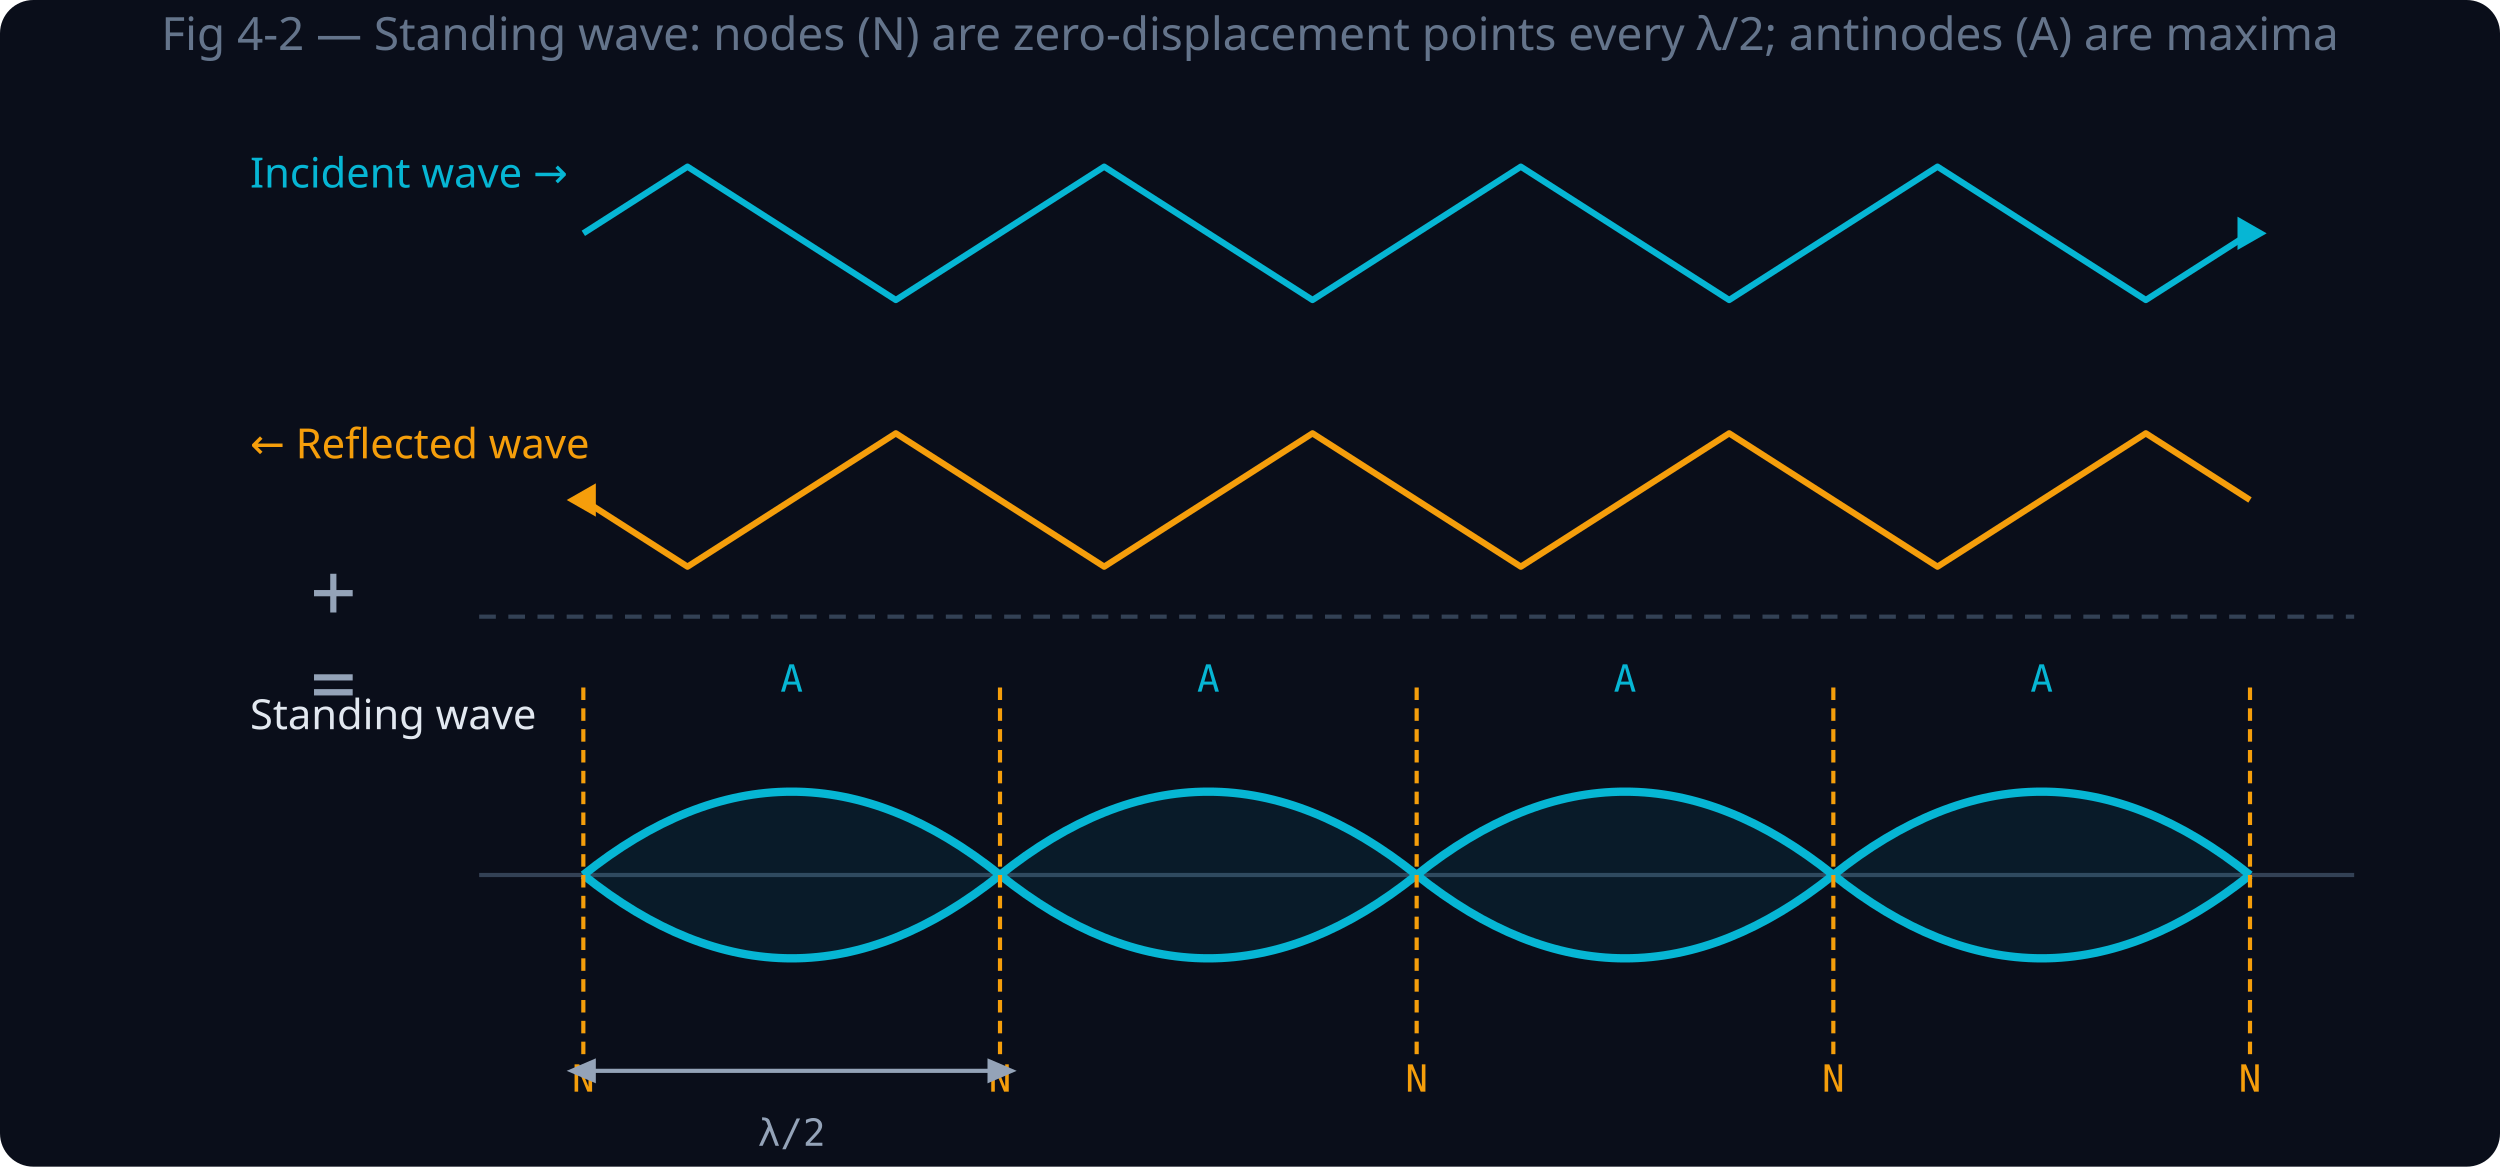
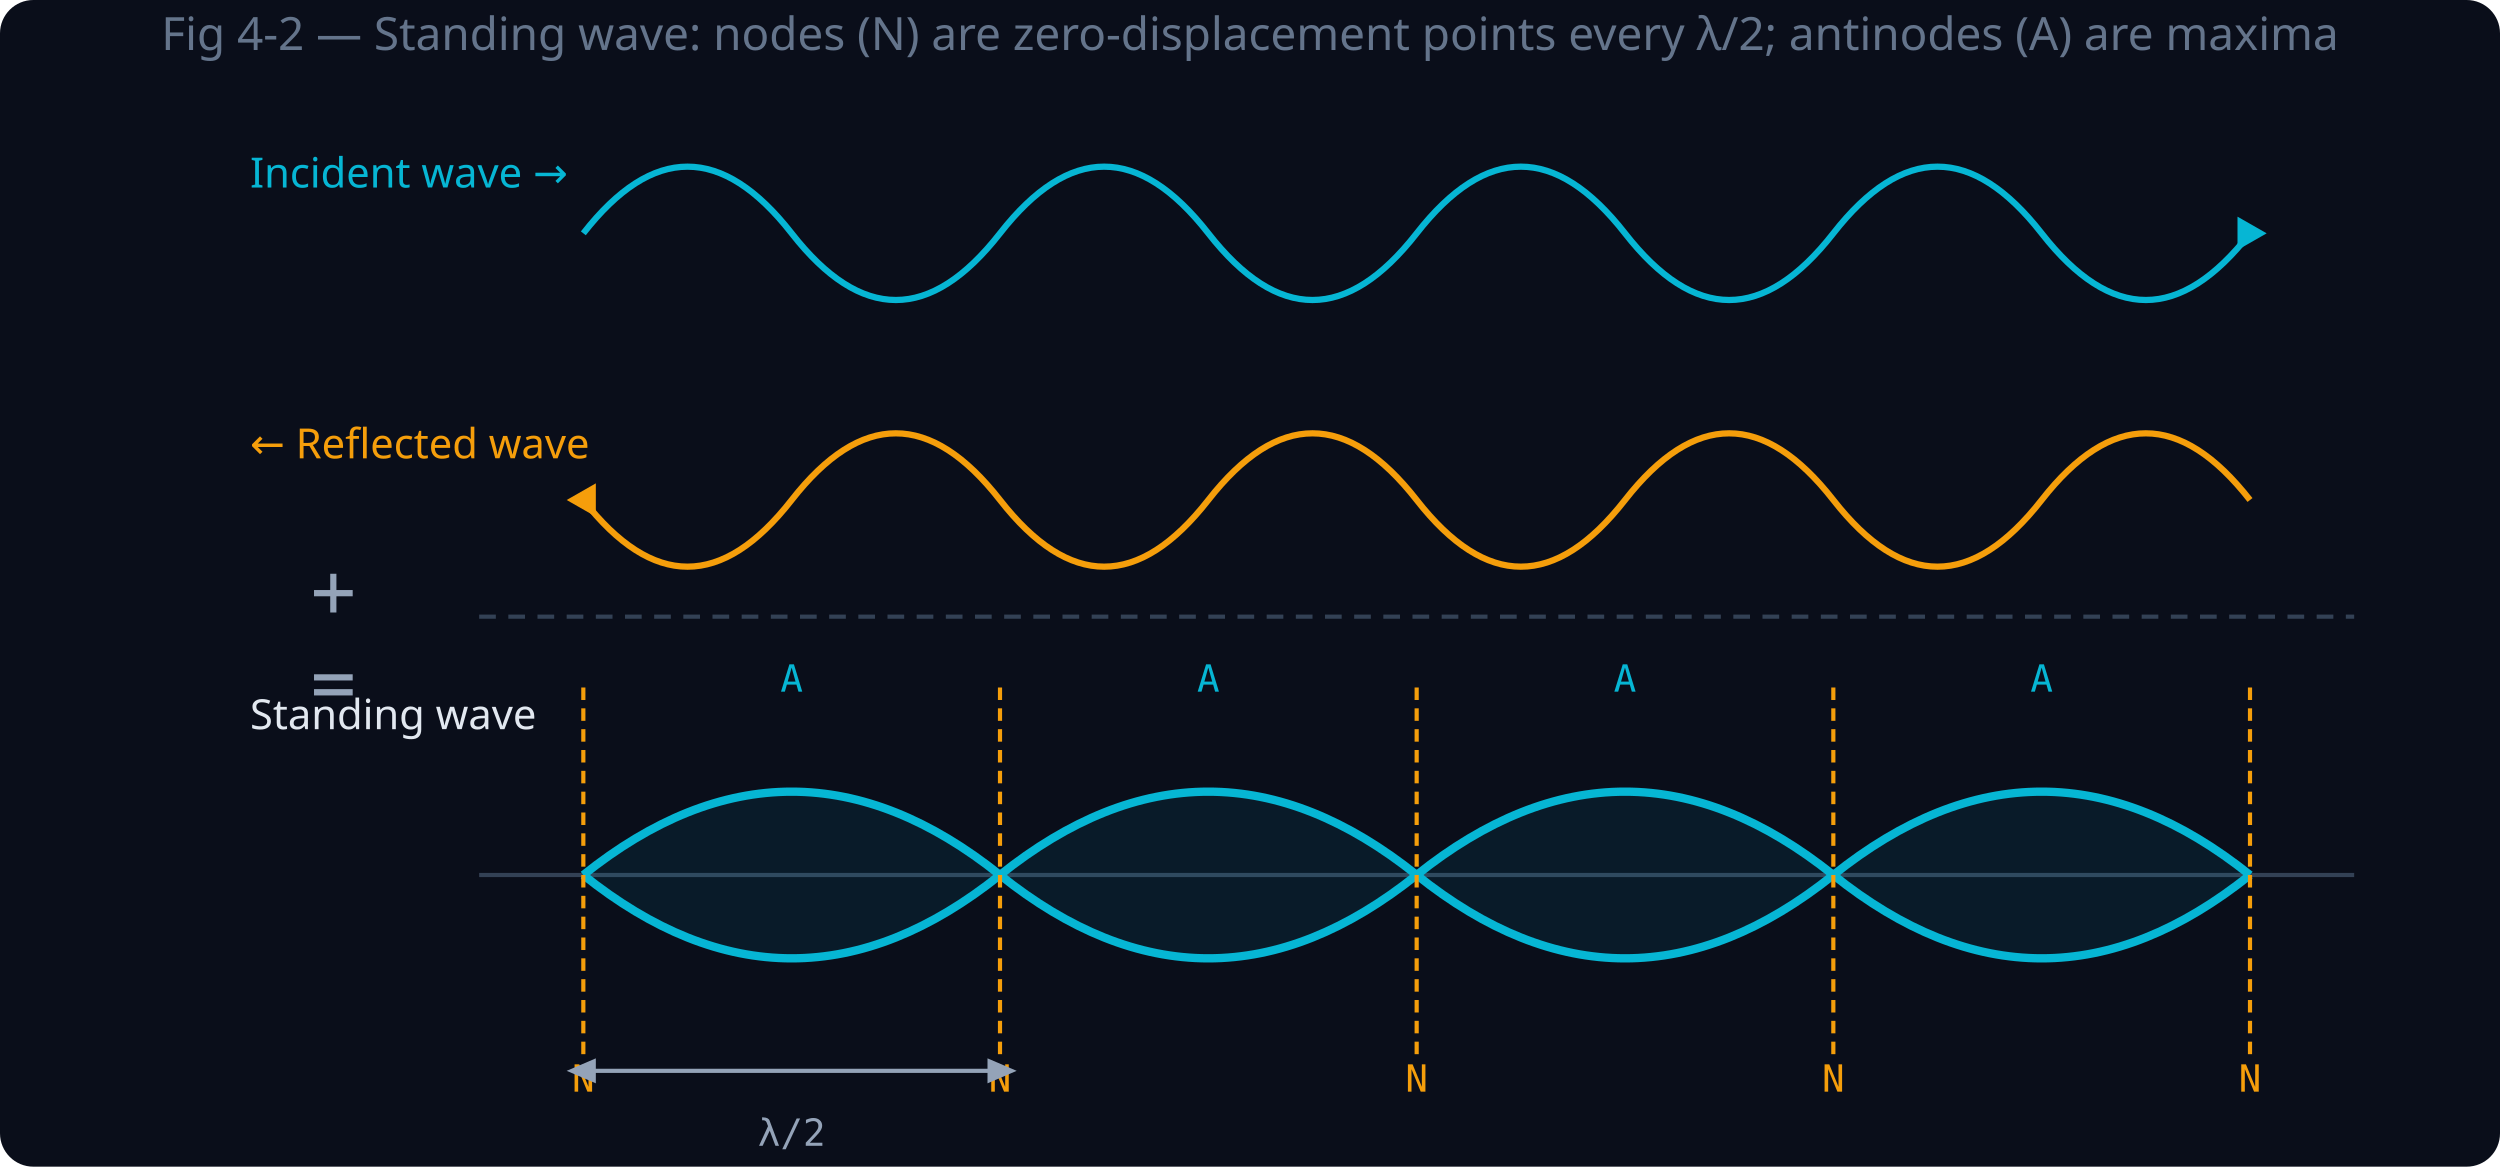
<svg xmlns="http://www.w3.org/2000/svg" viewBox="0 0 600 280" width="600" height="280">
  <rect width="600" height="280" fill="#0a0e1a" rx="8" />
  <text x="60" y="45" font-family="IBM Plex Sans, sans-serif" font-size="10" fill="#06b6d4">Incident wave →</text>
-   <path d="M 140,56 L 165,40 L 190,56 L 215,72 L 240,56 L 265,40 L 290,56 L 315,72 L 340,56 L 365,40 L 390,56 L 415,72 L 440,56 L 465,40 L 490,56 L 515,72 L 540,56" stroke="#06b6d4" stroke-width="1.5" fill="none" stroke-linejoin="round" />
+   <path d="M 140,56 Q 165,24 190,56 Q 215,88 240,56 Q 265,24 290,56 Q 315,88 340,56 Q 365,24 390,56 Q 415,88 440,56 Q 465,24 490,56 Q 515,88 540,56" stroke="#06b6d4" stroke-width="1.5" fill="none" />
  <polygon points="537,52 537,60 544,56" fill="#06b6d4" />
  <text x="60" y="110" font-family="IBM Plex Sans, sans-serif" font-size="10" fill="#f59e0b">← Reflected wave</text>
-   <path d="M 140,120 L 165,136 L 190,120 L 215,104 L 240,120 L 265,136 L 290,120 L 315,104 L 340,120 L 365,136 L 390,120 L 415,104 L 440,120 L 465,136 L 490,120 L 515,104 L 540,120" stroke="#f59e0b" stroke-width="1.5" fill="none" stroke-linejoin="round" />
+   <path d="M 140,120 Q 165,152 190,120 Q 215,88 240,120 Q 265,152 290,120 Q 315,88 340,120 Q 365,152 390,120 Q 415,88 440,120 Q 465,152 490,120 Q 515,88 540,120" stroke="#f59e0b" stroke-width="1.5" fill="none" />
  <polygon points="143,124 143,116 136,120" fill="#f59e0b" />
  <text x="80" y="148" font-family="IBM Plex Mono, monospace" font-size="18" fill="#94a3b8" text-anchor="middle">+</text>
  <line x1="115" y1="148" x2="565" y2="148" stroke="#334155" stroke-width="1" stroke-dasharray="4,3" />
  <text x="80" y="170" font-family="IBM Plex Mono, monospace" font-size="18" fill="#94a3b8" text-anchor="middle">=</text>
  <text x="60" y="175" font-family="IBM Plex Sans, sans-serif" font-size="10" fill="#e2e8f0">Standing wave</text>
  <line x1="115" y1="210" x2="565" y2="210" stroke="#334155" stroke-width="1" />
  <path d="M 140,210 Q 190,170 240,210 Q 290,170 340,210 Q 390,170 440,210 Q 490,170 540,210" stroke="#06b6d4" stroke-width="2" fill="none" />
  <path d="M 140,210 Q 190,250 240,210 Q 290,250 340,210 Q 390,250 440,210 Q 490,250 540,210" stroke="#06b6d4" stroke-width="2" fill="none" />
  <path d="M 140,210 Q 190,170 240,210 Q 290,170 340,210 Q 390,170 440,210 Q 490,170 540,210 Q 490,250 440,210 Q 390,250 340,210 Q 290,250 240,210 Q 190,250 140,210 Z" fill="#06b6d4" fill-opacity="0.08" />
  <line x1="140" y1="165" x2="140" y2="255" stroke="#f59e0b" stroke-width="1" stroke-dasharray="3,2" />
  <text x="140" y="262" font-family="IBM Plex Mono, monospace" font-size="9" fill="#f59e0b" text-anchor="middle">N</text>
  <line x1="240" y1="165" x2="240" y2="255" stroke="#f59e0b" stroke-width="1" stroke-dasharray="3,2" />
  <text x="240" y="262" font-family="IBM Plex Mono, monospace" font-size="9" fill="#f59e0b" text-anchor="middle">N</text>
  <line x1="340" y1="165" x2="340" y2="255" stroke="#f59e0b" stroke-width="1" stroke-dasharray="3,2" />
  <text x="340" y="262" font-family="IBM Plex Mono, monospace" font-size="9" fill="#f59e0b" text-anchor="middle">N</text>
  <line x1="440" y1="165" x2="440" y2="255" stroke="#f59e0b" stroke-width="1" stroke-dasharray="3,2" />
  <text x="440" y="262" font-family="IBM Plex Mono, monospace" font-size="9" fill="#f59e0b" text-anchor="middle">N</text>
  <line x1="540" y1="165" x2="540" y2="255" stroke="#f59e0b" stroke-width="1" stroke-dasharray="3,2" />
  <text x="540" y="262" font-family="IBM Plex Mono, monospace" font-size="9" fill="#f59e0b" text-anchor="middle">N</text>
  <text x="190" y="166" font-family="IBM Plex Mono, monospace" font-size="9" fill="#06b6d4" text-anchor="middle">A</text>
  <text x="290" y="166" font-family="IBM Plex Mono, monospace" font-size="9" fill="#06b6d4" text-anchor="middle">A</text>
  <text x="390" y="166" font-family="IBM Plex Mono, monospace" font-size="9" fill="#06b6d4" text-anchor="middle">A</text>
  <text x="490" y="166" font-family="IBM Plex Mono, monospace" font-size="9" fill="#06b6d4" text-anchor="middle">A</text>
  <line x1="140" y1="257" x2="240" y2="257" stroke="#94a3b8" stroke-width="1" />
  <polygon points="143,254 143,260 136,257" fill="#94a3b8" />
  <polygon points="237,254 237,260 244,257" fill="#94a3b8" />
  <text x="190" y="275" font-family="IBM Plex Mono, monospace" font-size="9" fill="#94a3b8" text-anchor="middle">λ/2</text>
  <text x="300" y="12" font-family="IBM Plex Sans, sans-serif" font-size="11" fill="#64748b" text-anchor="middle">Fig 4-2 — Standing wave: nodes (N) are zero-displacement points every λ/2; antinodes (A) are maxima</text>
</svg>
